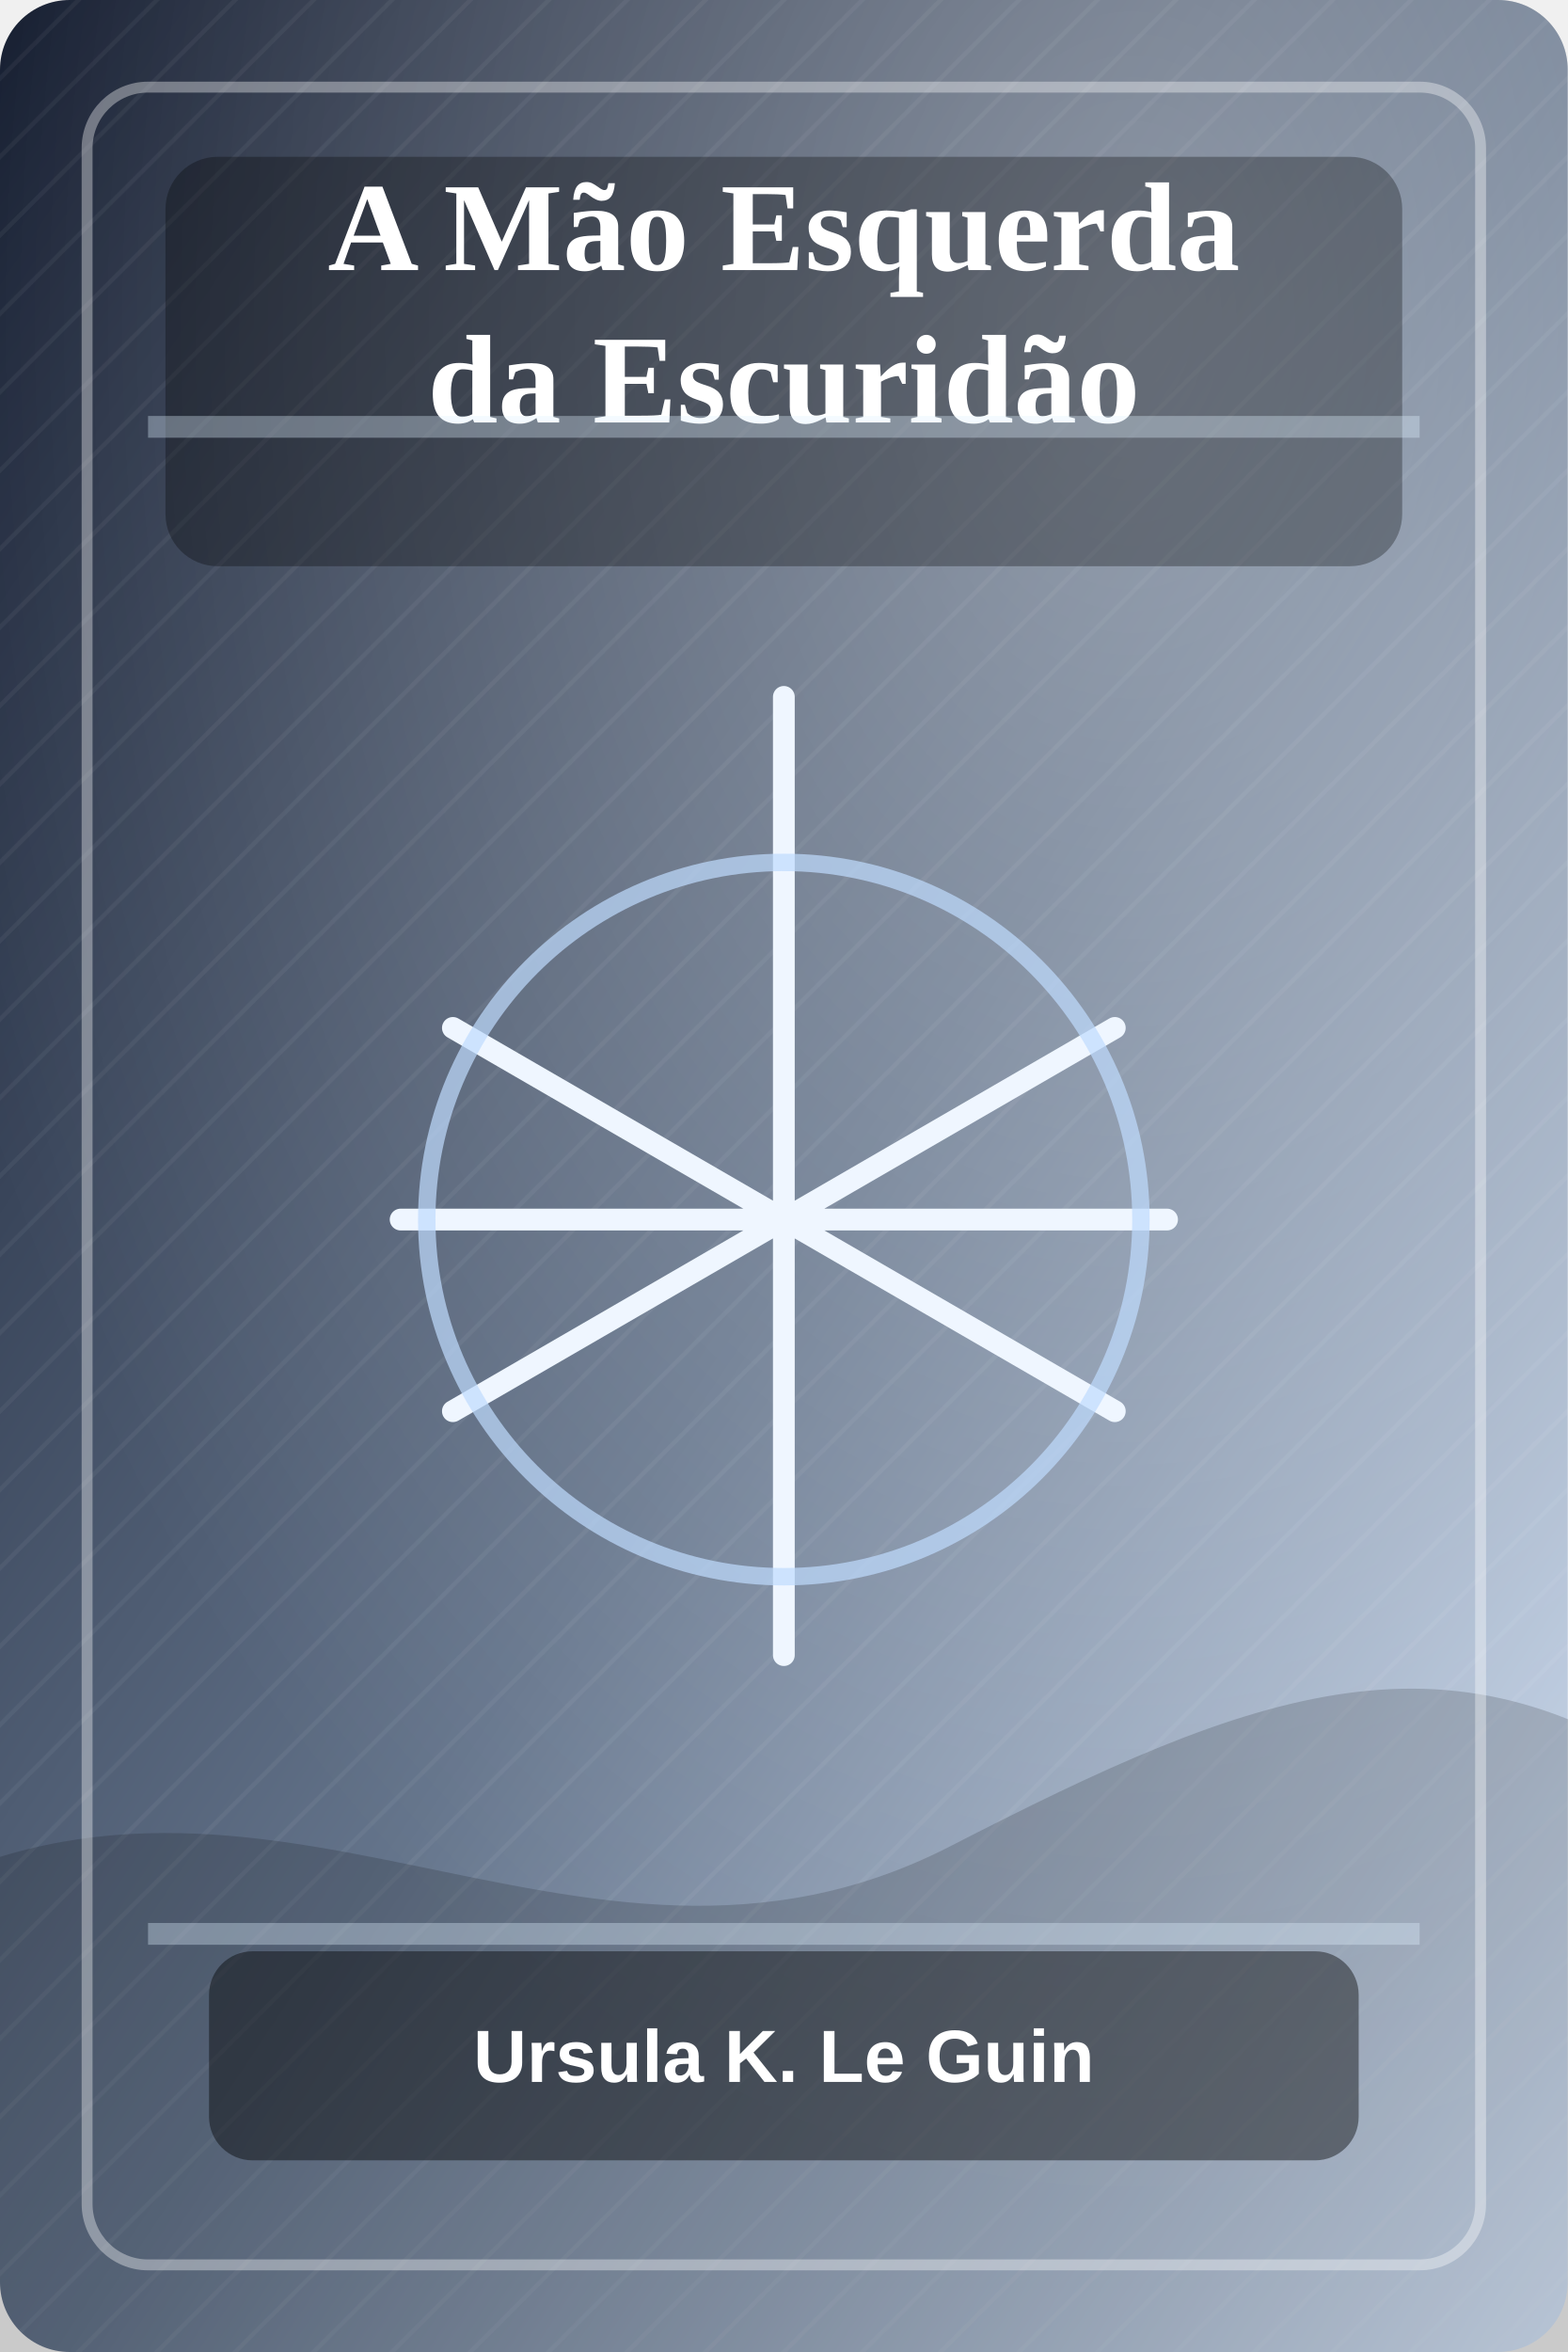
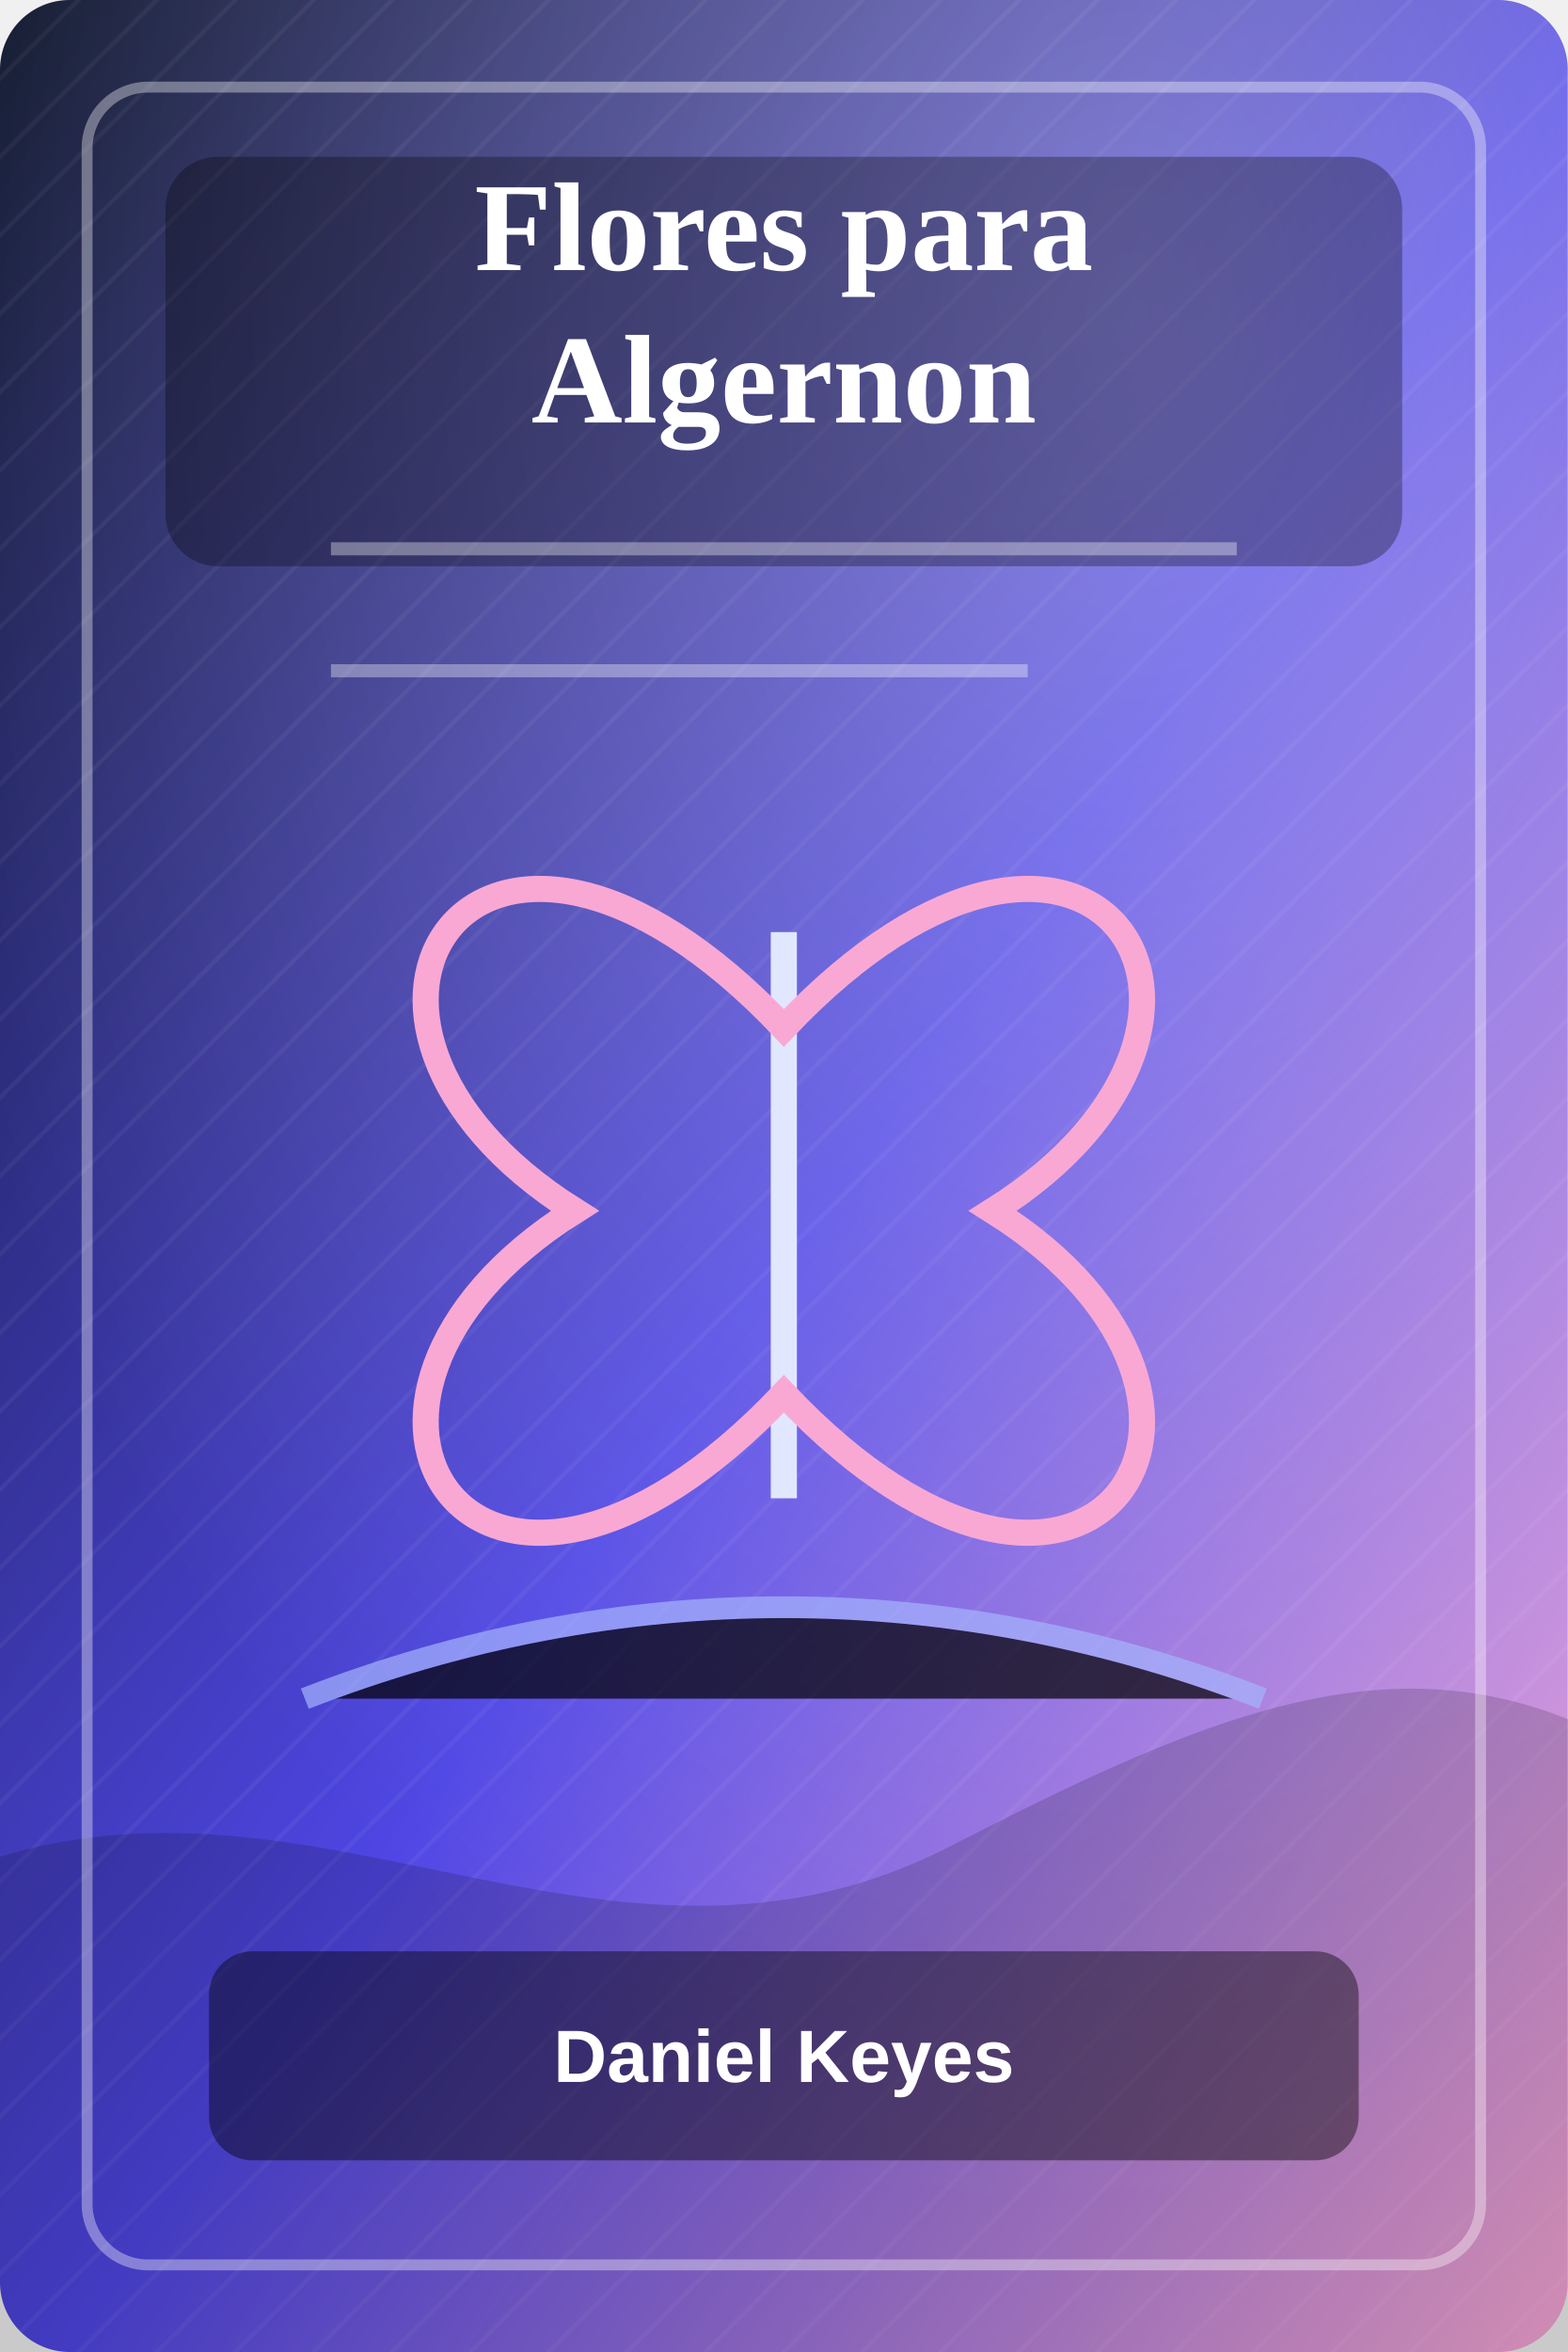
- <svg xmlns="http://www.w3.org/2000/svg" width="360" height="540" viewBox="0 0 360 540" role="img" aria-label="Capa demonstrativa de A Mão Esquerda da Escuridão">
+ <svg xmlns="http://www.w3.org/2000/svg" width="360" height="540" viewBox="0 0 360 540" role="img" aria-label="Capa demonstrativa de Flores para Algernon">
  <defs>
    <linearGradient id="bg" x1="0" y1="0" x2="1" y2="1">
      <stop offset="0" stop-color="#0f172a" />
-       <stop offset="0.52" stop-color="#64748b" />
-       <stop offset="1" stop-color="#dbeafe" />
+       <stop offset="0.52" stop-color="#4f46e5" />
+       <stop offset="1" stop-color="#f9a8d4" />
    </linearGradient>
    <radialGradient id="shine" cx="72%" cy="14%" r="80%">
      <stop offset="0" stop-color="#ffffff" stop-opacity=".34" />
      <stop offset="1" stop-color="#ffffff" stop-opacity="0" />
    </radialGradient>
    <pattern id="grain" width="18" height="18" patternUnits="userSpaceOnUse">
      <path d="M0 18L18 0M-5 5L5-5M13 23l10-10" stroke="#fff" stroke-opacity=".05" stroke-width="1" />
    </pattern>
  </defs>
  <rect width="360" height="540" rx="16" fill="url(#bg)" />
  <rect width="360" height="540" rx="16" fill="url(#shine)" />
  <rect width="360" height="540" rx="16" fill="url(#grain)" />
  <path d="M-30 440C58 386 132 468 218 424c70-36 116-54 172-12v138H-30z" fill="#000" opacity=".16" />
  <rect x="20" y="20" width="320" height="500" rx="14" fill="none" stroke="#fff" stroke-opacity=".36" stroke-width="2.5" />
  <rect x="38" y="36" width="284" height="94" rx="12" fill="#000" opacity=".30" />
-   <text x="180" y="62" text-anchor="middle" font-family="Georgia, 'Times New Roman', serif" font-size="29" font-weight="800" fill="#fff">A Mão Esquerda</text>
-   <text x="180" y="97" text-anchor="middle" font-family="Georgia, 'Times New Roman', serif" font-size="29" font-weight="800" fill="#fff">da Escuridão</text>
+   <text x="180" y="62" text-anchor="middle" font-family="Georgia, 'Times New Roman', serif" font-size="29" font-weight="800" fill="#fff">Flores para</text>
+   <text x="180" y="97" text-anchor="middle" font-family="Georgia, 'Times New Roman', serif" font-size="29" font-weight="800" fill="#fff">Algernon</text>
  <g>
-     <path d="M180 160v220M104 236l152 88M256 236l-152 88M92 280h176" stroke="#eff6ff" stroke-width="5" stroke-linecap="round" />
-     <circle cx="180" cy="280" r="82" fill="none" stroke="#bfdbfe" stroke-width="4" opacity=".7" />
-     <path d="M34 98h292M34 444h292" stroke="#e0f2fe" stroke-width="5" opacity=".35" />
+     <path d="M180 344V214" stroke="#e0e7ff" stroke-width="6" />
+     <path d="M180 236c-70-74-118-2-48 42-70 44-22 116 48 42 70 74 118 2 48-42 70-44 22-116-48-42z" fill="none" stroke="#f9a8d4" stroke-width="6" />
+     <path d="M70 390c72-28 148-28 220 0" stroke="#a5b4fc" stroke-width="5" opacity=".7" />
+     <path d="M76 126h208M76 154h160" stroke="#fff" stroke-width="3" opacity=".35" />
  </g>
  <rect x="48" y="448" width="264" height="48" rx="10" fill="#000" opacity=".42" />
-   <text x="180" y="478" text-anchor="middle" font-family="Arial, Helvetica, sans-serif" font-size="17" font-weight="700" fill="#fff">Ursula K. Le Guin</text>
+   <text x="180" y="478" text-anchor="middle" font-family="Arial, Helvetica, sans-serif" font-size="17" font-weight="700" fill="#fff">Daniel Keyes</text>
</svg>
